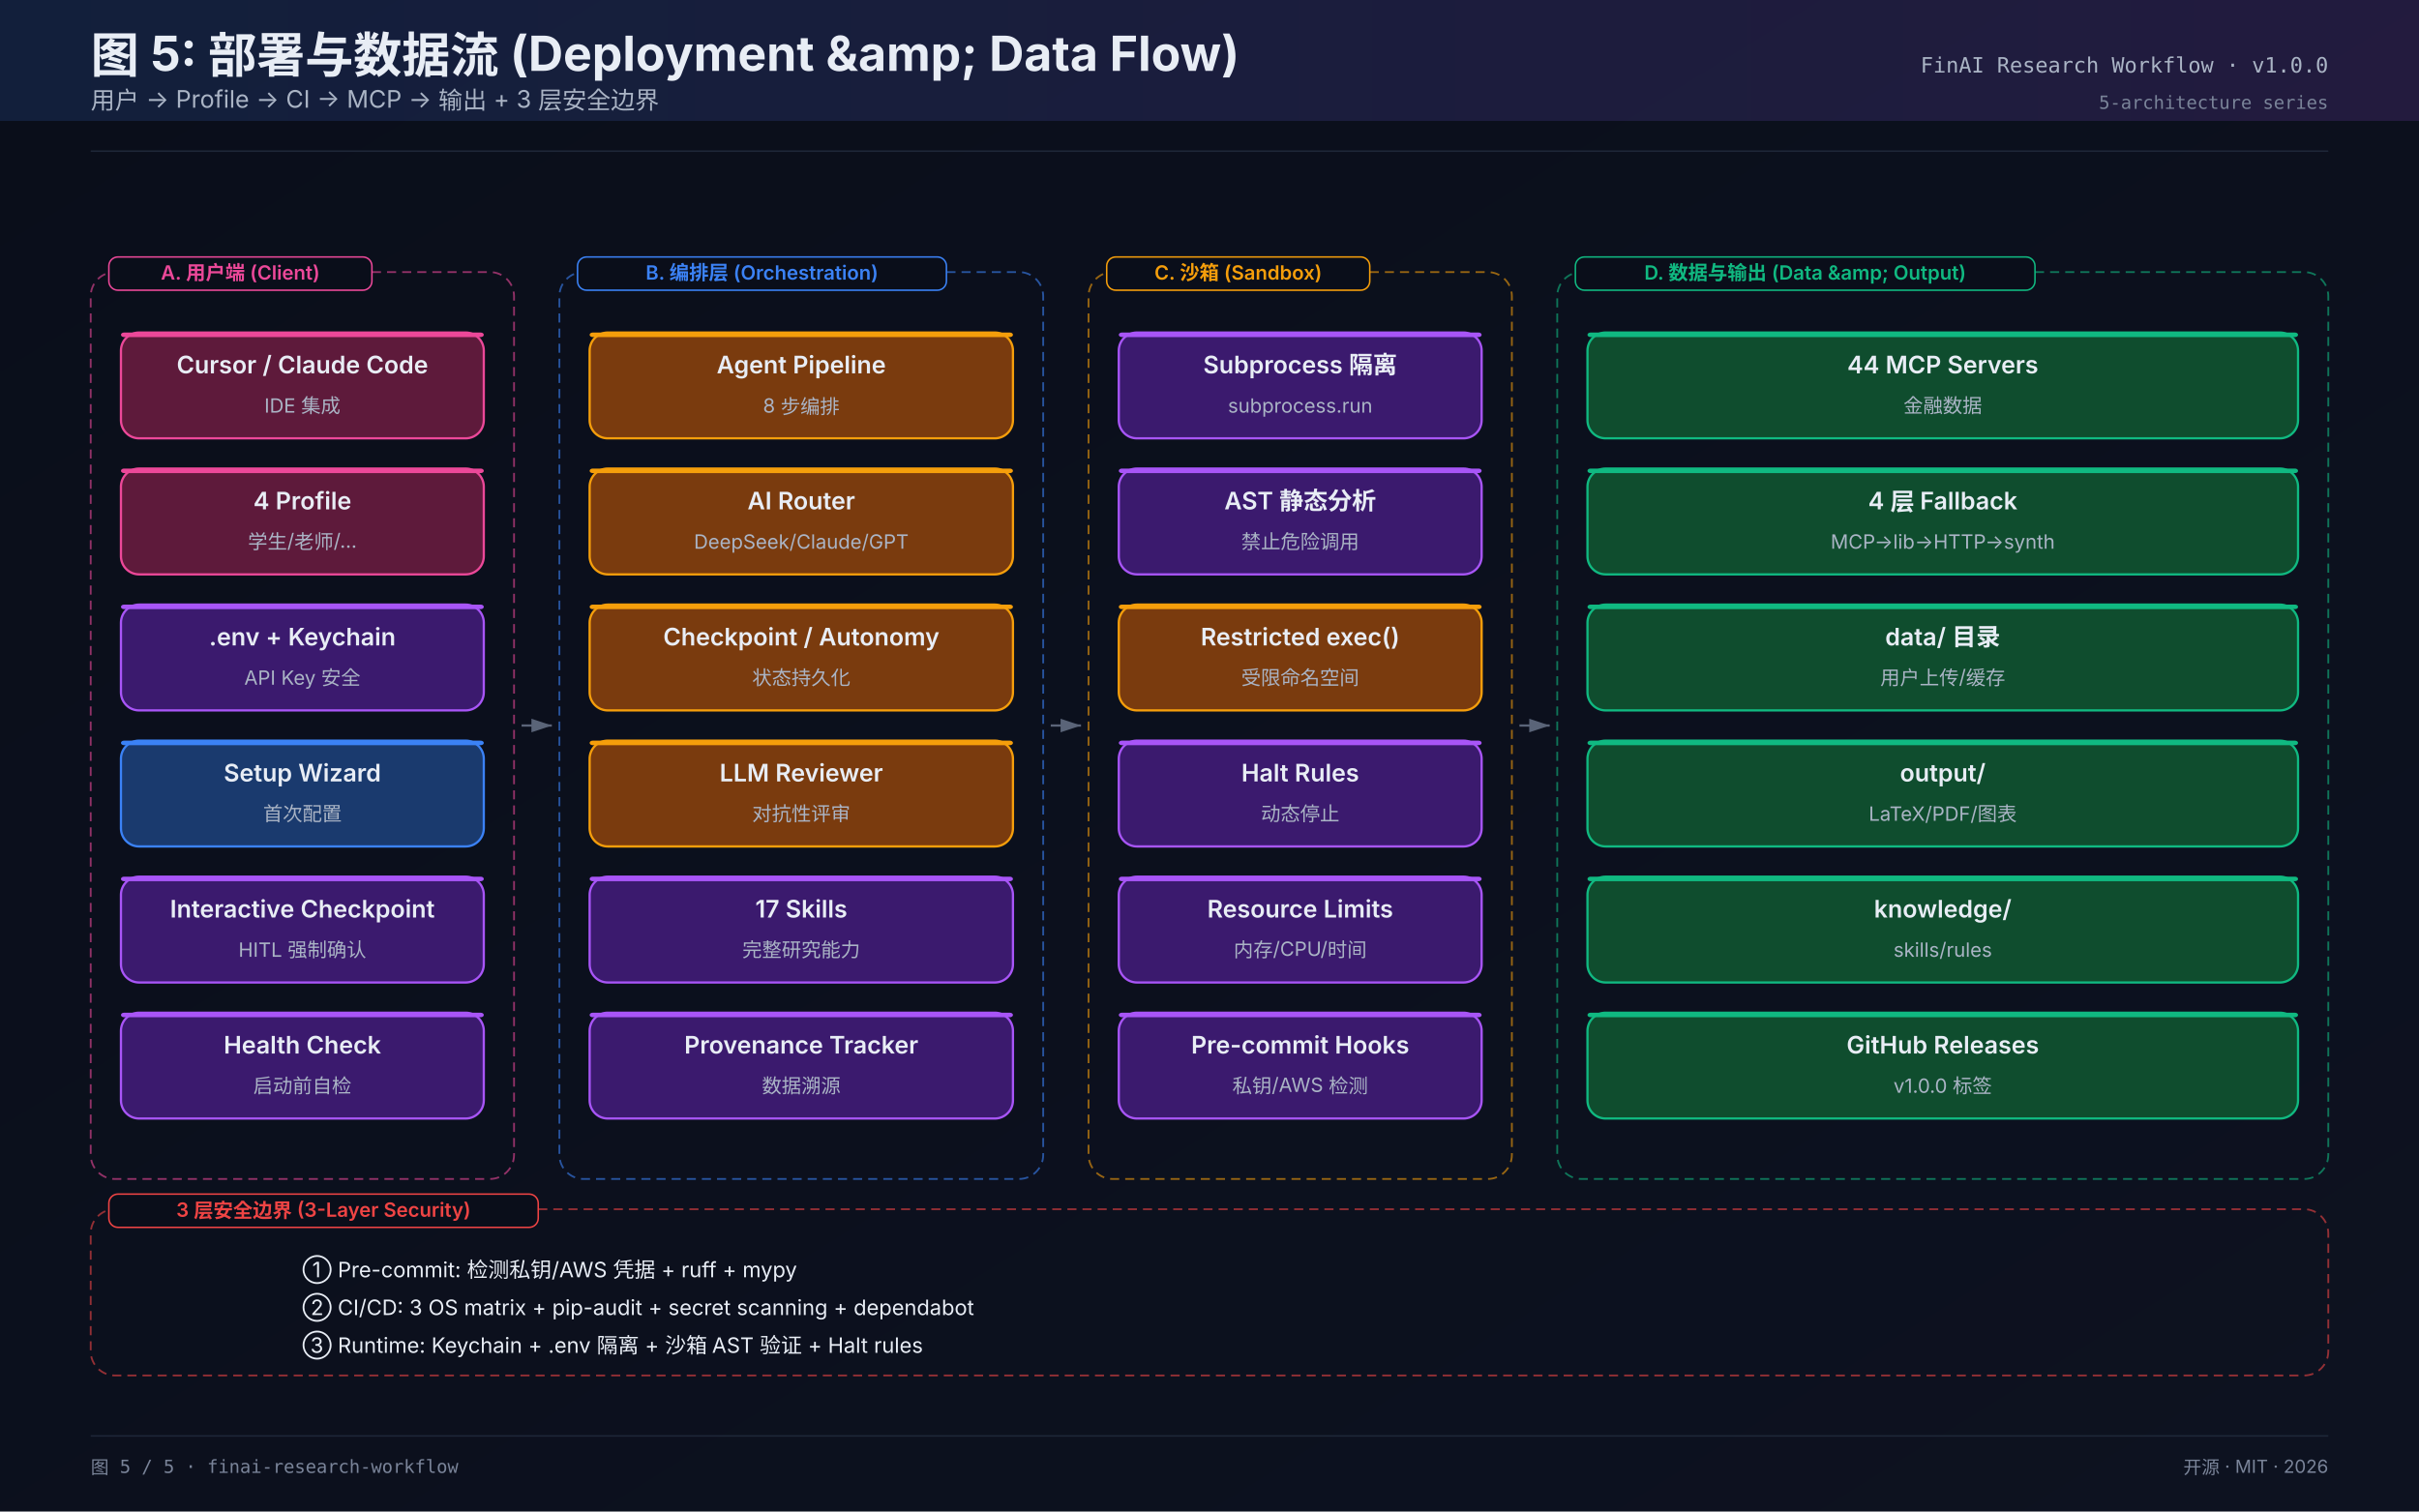
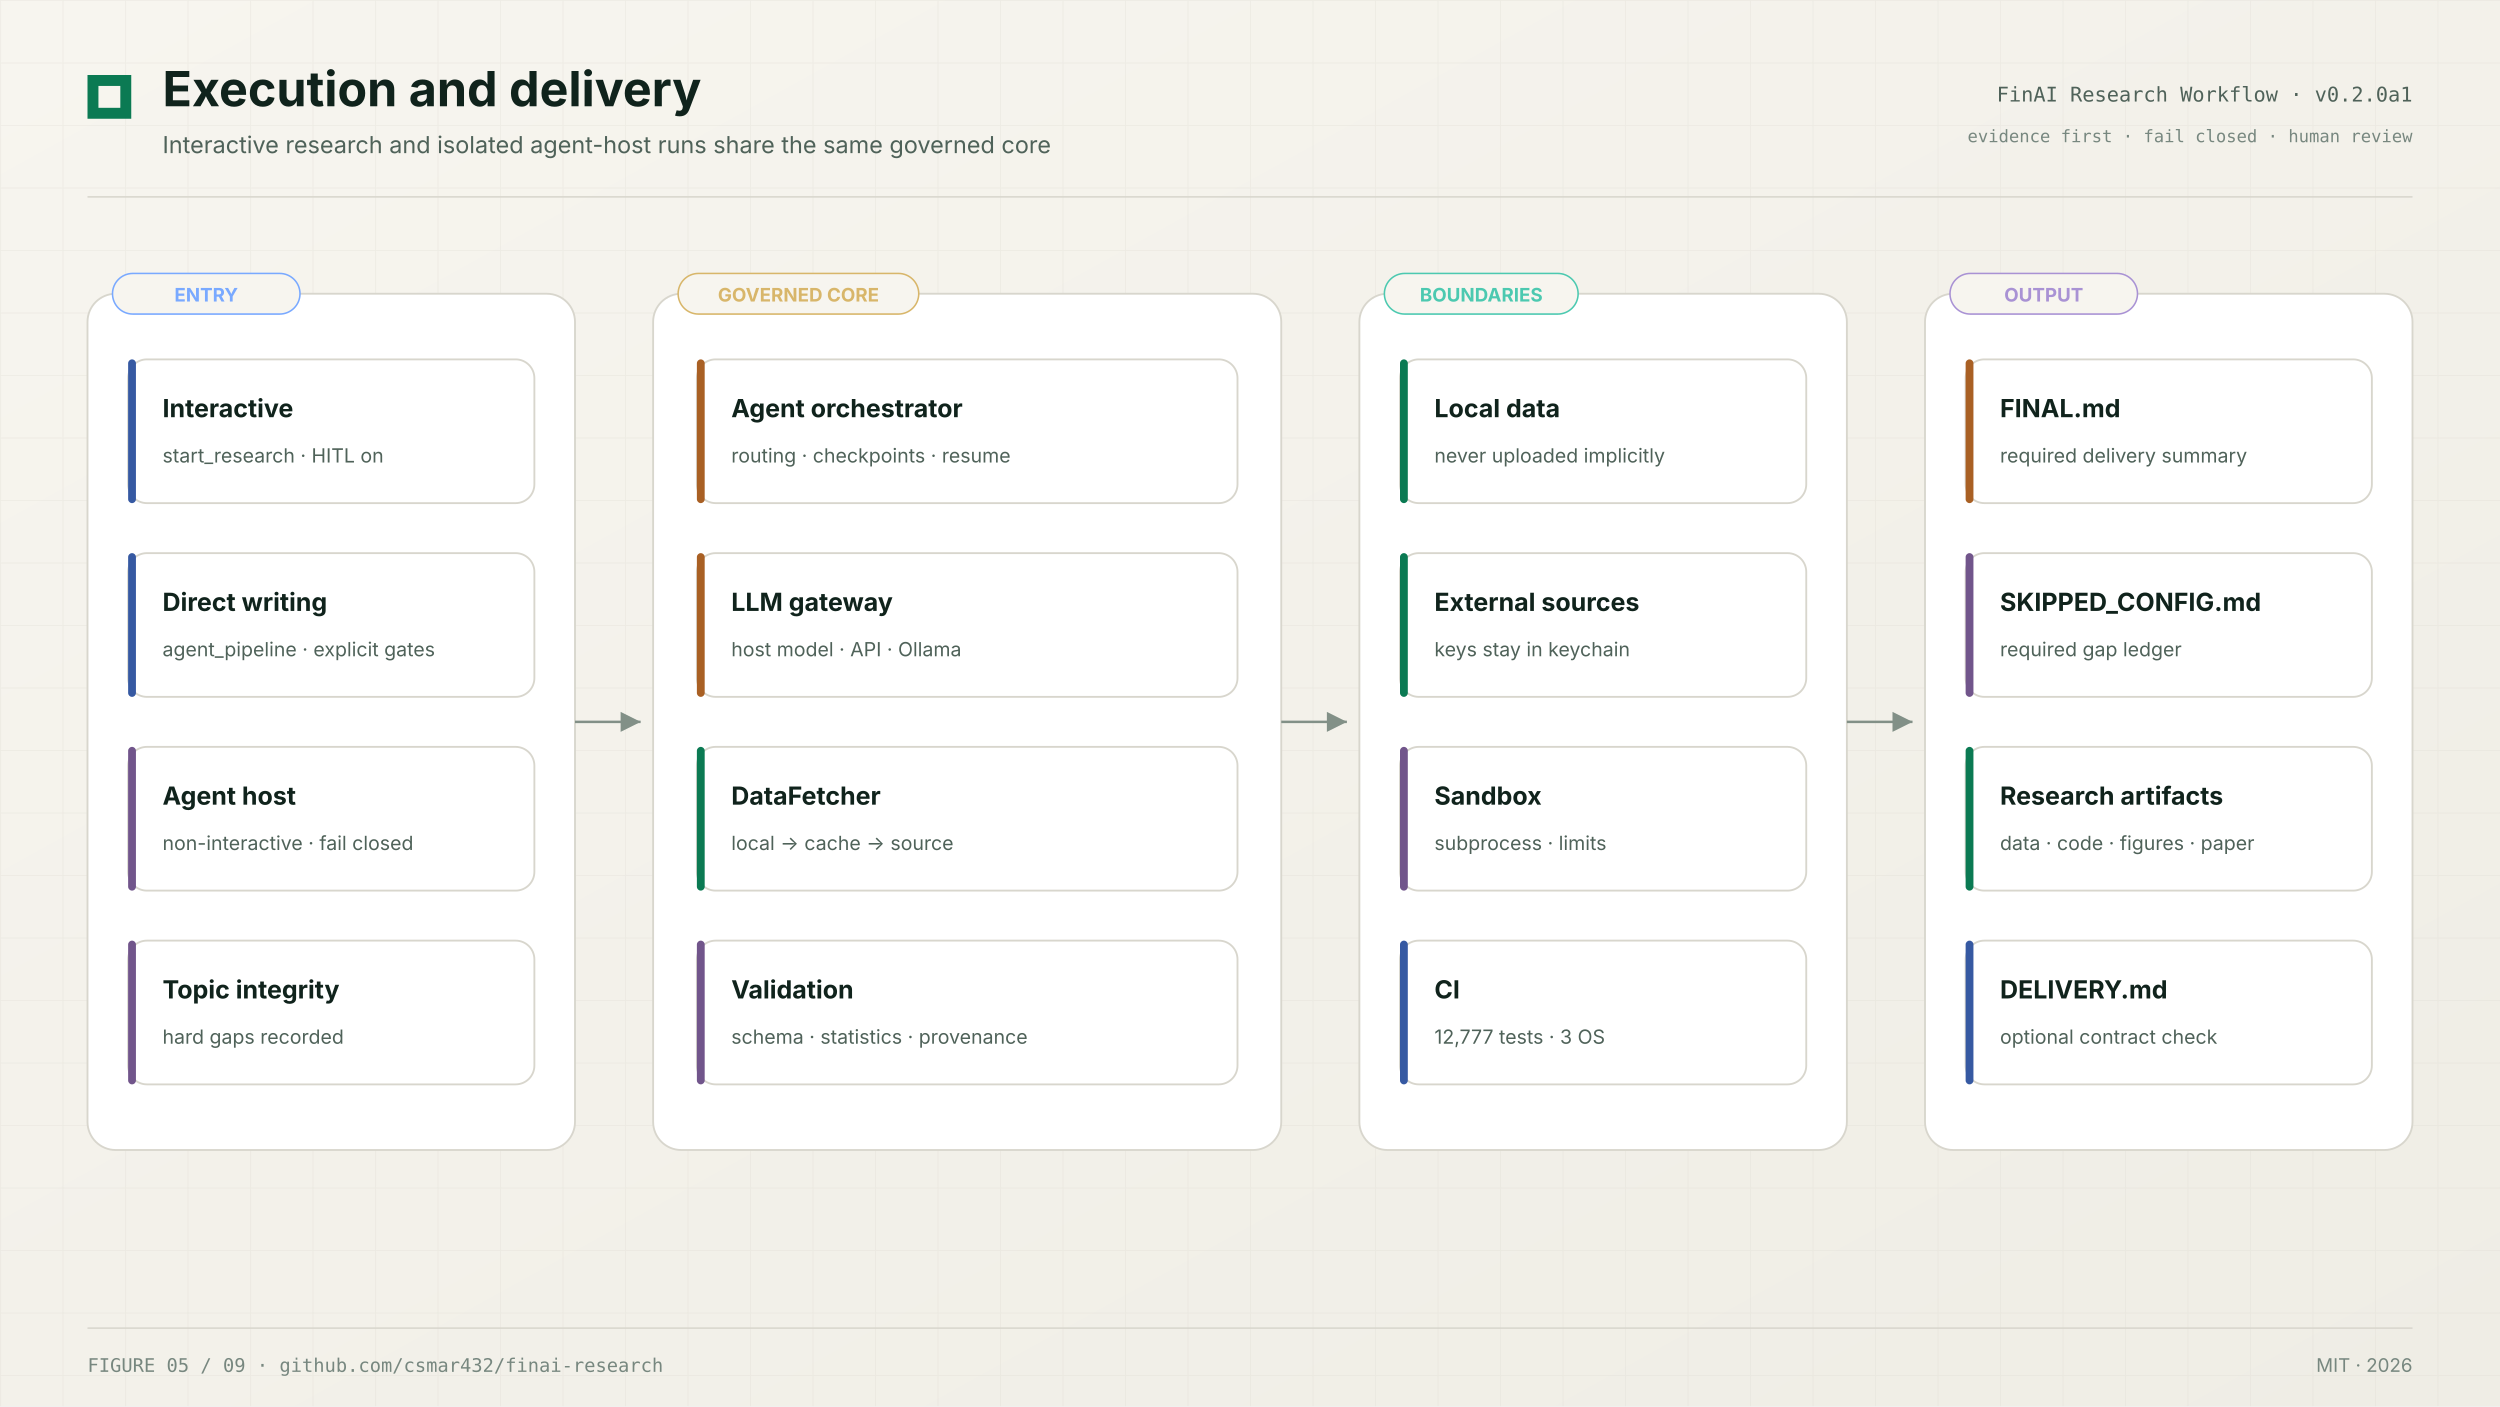
- <svg xmlns="http://www.w3.org/2000/svg" viewBox="0 0 1600 1000" font-family="'SF Pro Text', 'Segoe UI', system-ui, -apple-system, sans-serif">
+ <svg xmlns="http://www.w3.org/2000/svg" viewBox="0 0 1600 900" role="img">
  <defs>
    <linearGradient id="bgGrad" x1="0" y1="0" x2="1" y2="1">
-       <stop offset="0%" stop-color="#0a0e1a" />
-       <stop offset="100%" stop-color="#0d1220" />
+       <stop offset="0%" stop-color="#f7f5ef" />
+       <stop offset="100%" stop-color="#efede5" />
    </linearGradient>
-     <linearGradient id="hdrGrad" x1="0" y1="0" x2="1" y2="0">
-       <stop offset="0%" stop-color="#3b82f6" />
-       <stop offset="100%" stop-color="#a855f7" />
-     </linearGradient>
+     <pattern id="grid" width="40" height="40" patternUnits="userSpaceOnUse">
+       <path d="M 40 0 L 0 0 0 40" fill="none" stroke="#d8d6cd" stroke-width="1" opacity="0.30" />
+     </pattern>
  </defs>
  <rect width="100%" height="100%" fill="url(#bgGrad)" />
-   <rect x="0" y="0" width="1600" height="80" fill="url(#hdrGrad)" opacity="0.15" />
-   <text x="60" y="48" fill="#e8edf5" font-size="32" font-weight="700" font-family="'SF Pro Text', 'Segoe UI', system-ui, -apple-system, sans-serif">图 5: 部署与数据流 (Deployment &amp;amp; Data Flow)</text>
-   <text x="60" y="72" fill="#aab4c5" font-size="16" font-family="'SF Pro Text', 'Segoe UI', system-ui, -apple-system, sans-serif">用户 → Profile → CI → MCP → 输出 + 3 层安全边界</text>
-   <text x="1540" y="48" fill="#aab4c5" font-size="14" text-anchor="end" font-family="'SF Mono', 'JetBrains Mono', 'Cascadia Code', monospace">FinAI Research Workflow · v1.0.0</text>
-   <text x="1540" y="72" fill="#7a8499" font-size="12" text-anchor="end" font-family="'SF Mono', 'JetBrains Mono', 'Cascadia Code', monospace">5-architecture series</text>
-   <line x1="60" y1="100" x2="1540" y2="100" stroke="#1e2738" stroke-width="1" />
+   <rect width="100%" height="100%" fill="url(#grid)" />
+   <path d="M56 48h28v28H56z M63 55v14h14V55z" fill="#0b7a53" fill-rule="evenodd" />
+   <text x="104" y="68" fill="#10231c" font-size="31" font-weight="720" font-family="'Inter', 'SF Pro Text', 'Segoe UI', system-ui, -apple-system, sans-serif">Execution and delivery</text>
+   <text x="104" y="98" fill="#4f6259" font-size="15" font-family="'Inter', 'SF Pro Text', 'Segoe UI', system-ui, -apple-system, sans-serif">Interactive research and isolated agent-host runs share the same governed core</text>
+   <text x="1544" y="65" fill="#4f6259" font-size="13" text-anchor="end" font-family="'SF Mono', 'JetBrains Mono', 'Cascadia Code', monospace">FinAI Research Workflow · v0.2.0a1</text>
+   <text x="1544" y="91" fill="#77877f" font-size="11" text-anchor="end" font-family="'SF Mono', 'JetBrains Mono', 'Cascadia Code', monospace">evidence first · fail closed · human review</text>
+   <line x1="56" y1="126" x2="1544" y2="126" stroke="#d8d6cd" />
  <g>
-     <rect x="60" y="180" width="280" height="600" rx="16" fill="none" stroke="#ec4899" stroke-width="1.2" stroke-dasharray="6 4" opacity="0.6" />
-     <rect x="72" y="170" width="174" height="22" rx="6" fill="#0a0e1a" stroke="#ec4899" stroke-width="1" />
-     <text x="159" y="185" fill="#ec4899" font-size="13" font-weight="600" text-anchor="middle" font-family="'SF Pro Text', 'Segoe UI', system-ui, -apple-system, sans-serif">A. 用户端 (Client)</text>
+     <rect x="56" y="188" width="312" height="548" rx="18" fill="#ffffff" stroke="#d8d6cd" stroke-width="1.2" />
+     <rect x="72" y="175" width="120" height="26" rx="13" fill="#f7f5ef" stroke="#79a9ff" />
+     <text x="132.0" y="193" fill="#79a9ff" font-size="12" font-weight="700" text-anchor="middle" font-family="'Inter', 'SF Pro Text', 'Segoe UI', system-ui, -apple-system, sans-serif">ENTRY</text>
  </g>
  <g>
-     <rect x="80" y="220" width="240" height="70" rx="12" fill="#5e1a3b" stroke="#ec4899" stroke-width="1.5" />
-     <rect x="80" y="220" width="240" height="3" rx="2" fill="#ec4899" />
-     <text x="200.0" y="247.0" fill="#e8edf5" font-size="16" font-weight="600" text-anchor="middle" font-family="'SF Pro Text', 'Segoe UI', system-ui, -apple-system, sans-serif">Cursor / Claude Code</text>
-     <text x="200.0" y="273.0" fill="#aab4c5" font-size="13" text-anchor="middle" font-family="'SF Pro Text', 'Segoe UI', system-ui, -apple-system, sans-serif">IDE 集成</text>
+     <rect x="82" y="230" width="260" height="92" rx="12" fill="#ffffff" stroke="#d8d6cd" stroke-width="1.2" />
+     <rect x="82" y="230" width="5" height="92" rx="2.5" fill="#3659a2" />
+     <text x="104" y="267.0" fill="#10231c" font-size="16" font-weight="680" font-family="'Inter', 'SF Pro Text', 'Segoe UI', system-ui, -apple-system, sans-serif">Interactive</text>
+     <text x="104" y="296.0" fill="#4f6259" font-size="12.5" font-family="'Inter', 'SF Pro Text', 'Segoe UI', system-ui, -apple-system, sans-serif">start_research · HITL on</text>
  </g>
  <g>
-     <rect x="80" y="310" width="240" height="70" rx="12" fill="#5e1a3b" stroke="#ec4899" stroke-width="1.5" />
-     <rect x="80" y="310" width="240" height="3" rx="2" fill="#ec4899" />
-     <text x="200.0" y="337.0" fill="#e8edf5" font-size="16" font-weight="600" text-anchor="middle" font-family="'SF Pro Text', 'Segoe UI', system-ui, -apple-system, sans-serif">4 Profile</text>
-     <text x="200.0" y="363.0" fill="#aab4c5" font-size="13" text-anchor="middle" font-family="'SF Pro Text', 'Segoe UI', system-ui, -apple-system, sans-serif">学生/老师/...</text>
+     <rect x="82" y="354" width="260" height="92" rx="12" fill="#ffffff" stroke="#d8d6cd" stroke-width="1.2" />
+     <rect x="82" y="354" width="5" height="92" rx="2.5" fill="#3659a2" />
+     <text x="104" y="391.0" fill="#10231c" font-size="16" font-weight="680" font-family="'Inter', 'SF Pro Text', 'Segoe UI', system-ui, -apple-system, sans-serif">Direct writing</text>
+     <text x="104" y="420.0" fill="#4f6259" font-size="12.5" font-family="'Inter', 'SF Pro Text', 'Segoe UI', system-ui, -apple-system, sans-serif">agent_pipeline · explicit gates</text>
  </g>
  <g>
-     <rect x="80" y="400" width="240" height="70" rx="12" fill="#3b1a6e" stroke="#a855f7" stroke-width="1.5" />
-     <rect x="80" y="400" width="240" height="3" rx="2" fill="#a855f7" />
-     <text x="200.0" y="427.0" fill="#e8edf5" font-size="16" font-weight="600" text-anchor="middle" font-family="'SF Pro Text', 'Segoe UI', system-ui, -apple-system, sans-serif">.env + Keychain</text>
-     <text x="200.0" y="453.0" fill="#aab4c5" font-size="13" text-anchor="middle" font-family="'SF Pro Text', 'Segoe UI', system-ui, -apple-system, sans-serif">API Key 安全</text>
+     <rect x="82" y="478" width="260" height="92" rx="12" fill="#ffffff" stroke="#d8d6cd" stroke-width="1.2" />
+     <rect x="82" y="478" width="5" height="92" rx="2.5" fill="#71558b" />
+     <text x="104" y="515.0" fill="#10231c" font-size="16" font-weight="680" font-family="'Inter', 'SF Pro Text', 'Segoe UI', system-ui, -apple-system, sans-serif">Agent host</text>
+     <text x="104" y="544.0" fill="#4f6259" font-size="12.5" font-family="'Inter', 'SF Pro Text', 'Segoe UI', system-ui, -apple-system, sans-serif">non-interactive · fail closed</text>
  </g>
  <g>
-     <rect x="80" y="490" width="240" height="70" rx="12" fill="#1a3a6e" stroke="#3b82f6" stroke-width="1.5" />
-     <rect x="80" y="490" width="240" height="3" rx="2" fill="#3b82f6" />
-     <text x="200.0" y="517.0" fill="#e8edf5" font-size="16" font-weight="600" text-anchor="middle" font-family="'SF Pro Text', 'Segoe UI', system-ui, -apple-system, sans-serif">Setup Wizard</text>
-     <text x="200.0" y="543.0" fill="#aab4c5" font-size="13" text-anchor="middle" font-family="'SF Pro Text', 'Segoe UI', system-ui, -apple-system, sans-serif">首次配置</text>
+     <rect x="82" y="602" width="260" height="92" rx="12" fill="#ffffff" stroke="#d8d6cd" stroke-width="1.2" />
+     <rect x="82" y="602" width="5" height="92" rx="2.5" fill="#71558b" />
+     <text x="104" y="639.0" fill="#10231c" font-size="16" font-weight="680" font-family="'Inter', 'SF Pro Text', 'Segoe UI', system-ui, -apple-system, sans-serif">Topic integrity</text>
+     <text x="104" y="668.0" fill="#4f6259" font-size="12.5" font-family="'Inter', 'SF Pro Text', 'Segoe UI', system-ui, -apple-system, sans-serif">hard gaps recorded</text>
  </g>
  <g>
-     <rect x="80" y="580" width="240" height="70" rx="12" fill="#3b1a6e" stroke="#a855f7" stroke-width="1.5" />
-     <rect x="80" y="580" width="240" height="3" rx="2" fill="#a855f7" />
-     <text x="200.0" y="607.0" fill="#e8edf5" font-size="16" font-weight="600" text-anchor="middle" font-family="'SF Pro Text', 'Segoe UI', system-ui, -apple-system, sans-serif">Interactive Checkpoint</text>
-     <text x="200.0" y="633.0" fill="#aab4c5" font-size="13" text-anchor="middle" font-family="'SF Pro Text', 'Segoe UI', system-ui, -apple-system, sans-serif">HITL 强制确认</text>
+     <rect x="418" y="188" width="402" height="548" rx="18" fill="#ffffff" stroke="#d8d6cd" stroke-width="1.2" />
+     <rect x="434" y="175" width="154" height="26" rx="13" fill="#f7f5ef" stroke="#d8b66a" />
+     <text x="511.0" y="193" fill="#d8b66a" font-size="12" font-weight="700" text-anchor="middle" font-family="'Inter', 'SF Pro Text', 'Segoe UI', system-ui, -apple-system, sans-serif">GOVERNED CORE</text>
  </g>
  <g>
-     <rect x="80" y="670" width="240" height="70" rx="12" fill="#3b1a6e" stroke="#a855f7" stroke-width="1.5" />
-     <rect x="80" y="670" width="240" height="3" rx="2" fill="#a855f7" />
-     <text x="200.0" y="697.0" fill="#e8edf5" font-size="16" font-weight="600" text-anchor="middle" font-family="'SF Pro Text', 'Segoe UI', system-ui, -apple-system, sans-serif">Health Check</text>
-     <text x="200.0" y="723.0" fill="#aab4c5" font-size="13" text-anchor="middle" font-family="'SF Pro Text', 'Segoe UI', system-ui, -apple-system, sans-serif">启动前自检</text>
+     <rect x="446" y="230" width="346" height="92" rx="12" fill="#ffffff" stroke="#d8d6cd" stroke-width="1.2" />
+     <rect x="446" y="230" width="5" height="92" rx="2.5" fill="#a96024" />
+     <text x="468" y="267.0" fill="#10231c" font-size="16" font-weight="680" font-family="'Inter', 'SF Pro Text', 'Segoe UI', system-ui, -apple-system, sans-serif">Agent orchestrator</text>
+     <text x="468" y="296.0" fill="#4f6259" font-size="12.5" font-family="'Inter', 'SF Pro Text', 'Segoe UI', system-ui, -apple-system, sans-serif">routing · checkpoints · resume</text>
  </g>
  <g>
-     <rect x="370" y="180" width="320" height="600" rx="16" fill="none" stroke="#3b82f6" stroke-width="1.2" stroke-dasharray="6 4" opacity="0.6" />
-     <rect x="382" y="170" width="244" height="22" rx="6" fill="#0a0e1a" stroke="#3b82f6" stroke-width="1" />
-     <text x="504" y="185" fill="#3b82f6" font-size="13" font-weight="600" text-anchor="middle" font-family="'SF Pro Text', 'Segoe UI', system-ui, -apple-system, sans-serif">B. 编排层 (Orchestration)</text>
+     <rect x="446" y="354" width="346" height="92" rx="12" fill="#ffffff" stroke="#d8d6cd" stroke-width="1.2" />
+     <rect x="446" y="354" width="5" height="92" rx="2.5" fill="#a96024" />
+     <text x="468" y="391.0" fill="#10231c" font-size="16" font-weight="680" font-family="'Inter', 'SF Pro Text', 'Segoe UI', system-ui, -apple-system, sans-serif">LLM gateway</text>
+     <text x="468" y="420.0" fill="#4f6259" font-size="12.5" font-family="'Inter', 'SF Pro Text', 'Segoe UI', system-ui, -apple-system, sans-serif">host model · API · Ollama</text>
  </g>
  <g>
-     <rect x="390" y="220" width="280" height="70" rx="12" fill="#7a3b0e" stroke="#f59e0b" stroke-width="1.5" />
-     <rect x="390" y="220" width="280" height="3" rx="2" fill="#f59e0b" />
-     <text x="530.0" y="247.0" fill="#e8edf5" font-size="16" font-weight="600" text-anchor="middle" font-family="'SF Pro Text', 'Segoe UI', system-ui, -apple-system, sans-serif">Agent Pipeline</text>
-     <text x="530.0" y="273.0" fill="#aab4c5" font-size="13" text-anchor="middle" font-family="'SF Pro Text', 'Segoe UI', system-ui, -apple-system, sans-serif">8 步编排</text>
+     <rect x="446" y="478" width="346" height="92" rx="12" fill="#ffffff" stroke="#d8d6cd" stroke-width="1.2" />
+     <rect x="446" y="478" width="5" height="92" rx="2.5" fill="#0b7a53" />
+     <text x="468" y="515.0" fill="#10231c" font-size="16" font-weight="680" font-family="'Inter', 'SF Pro Text', 'Segoe UI', system-ui, -apple-system, sans-serif">DataFetcher</text>
+     <text x="468" y="544.0" fill="#4f6259" font-size="12.5" font-family="'Inter', 'SF Pro Text', 'Segoe UI', system-ui, -apple-system, sans-serif">local → cache → source</text>
  </g>
  <g>
-     <rect x="390" y="310" width="280" height="70" rx="12" fill="#7a3b0e" stroke="#f59e0b" stroke-width="1.5" />
-     <rect x="390" y="310" width="280" height="3" rx="2" fill="#f59e0b" />
-     <text x="530.0" y="337.0" fill="#e8edf5" font-size="16" font-weight="600" text-anchor="middle" font-family="'SF Pro Text', 'Segoe UI', system-ui, -apple-system, sans-serif">AI Router</text>
-     <text x="530.0" y="363.0" fill="#aab4c5" font-size="13" text-anchor="middle" font-family="'SF Pro Text', 'Segoe UI', system-ui, -apple-system, sans-serif">DeepSeek/Claude/GPT</text>
+     <rect x="446" y="602" width="346" height="92" rx="12" fill="#ffffff" stroke="#d8d6cd" stroke-width="1.2" />
+     <rect x="446" y="602" width="5" height="92" rx="2.5" fill="#71558b" />
+     <text x="468" y="639.0" fill="#10231c" font-size="16" font-weight="680" font-family="'Inter', 'SF Pro Text', 'Segoe UI', system-ui, -apple-system, sans-serif">Validation</text>
+     <text x="468" y="668.0" fill="#4f6259" font-size="12.5" font-family="'Inter', 'SF Pro Text', 'Segoe UI', system-ui, -apple-system, sans-serif">schema · statistics · provenance</text>
  </g>
  <g>
-     <rect x="390" y="400" width="280" height="70" rx="12" fill="#7a3b0e" stroke="#f59e0b" stroke-width="1.5" />
-     <rect x="390" y="400" width="280" height="3" rx="2" fill="#f59e0b" />
-     <text x="530.0" y="427.0" fill="#e8edf5" font-size="16" font-weight="600" text-anchor="middle" font-family="'SF Pro Text', 'Segoe UI', system-ui, -apple-system, sans-serif">Checkpoint / Autonomy</text>
-     <text x="530.0" y="453.0" fill="#aab4c5" font-size="13" text-anchor="middle" font-family="'SF Pro Text', 'Segoe UI', system-ui, -apple-system, sans-serif">状态持久化</text>
+     <rect x="870" y="188" width="312" height="548" rx="18" fill="#ffffff" stroke="#d8d6cd" stroke-width="1.2" />
+     <rect x="886" y="175" width="124" height="26" rx="13" fill="#f7f5ef" stroke="#4cc9b0" />
+     <text x="948.0" y="193" fill="#4cc9b0" font-size="12" font-weight="700" text-anchor="middle" font-family="'Inter', 'SF Pro Text', 'Segoe UI', system-ui, -apple-system, sans-serif">BOUNDARIES</text>
  </g>
  <g>
-     <rect x="390" y="490" width="280" height="70" rx="12" fill="#7a3b0e" stroke="#f59e0b" stroke-width="1.5" />
-     <rect x="390" y="490" width="280" height="3" rx="2" fill="#f59e0b" />
-     <text x="530.0" y="517.0" fill="#e8edf5" font-size="16" font-weight="600" text-anchor="middle" font-family="'SF Pro Text', 'Segoe UI', system-ui, -apple-system, sans-serif">LLM Reviewer</text>
-     <text x="530.0" y="543.0" fill="#aab4c5" font-size="13" text-anchor="middle" font-family="'SF Pro Text', 'Segoe UI', system-ui, -apple-system, sans-serif">对抗性评审</text>
+     <rect x="896" y="230" width="260" height="92" rx="12" fill="#ffffff" stroke="#d8d6cd" stroke-width="1.2" />
+     <rect x="896" y="230" width="5" height="92" rx="2.5" fill="#0b7a53" />
+     <text x="918" y="267.0" fill="#10231c" font-size="16" font-weight="680" font-family="'Inter', 'SF Pro Text', 'Segoe UI', system-ui, -apple-system, sans-serif">Local data</text>
+     <text x="918" y="296.0" fill="#4f6259" font-size="12.5" font-family="'Inter', 'SF Pro Text', 'Segoe UI', system-ui, -apple-system, sans-serif">never uploaded implicitly</text>
  </g>
  <g>
-     <rect x="390" y="580" width="280" height="70" rx="12" fill="#3b1a6e" stroke="#a855f7" stroke-width="1.5" />
-     <rect x="390" y="580" width="280" height="3" rx="2" fill="#a855f7" />
-     <text x="530.0" y="607.0" fill="#e8edf5" font-size="16" font-weight="600" text-anchor="middle" font-family="'SF Pro Text', 'Segoe UI', system-ui, -apple-system, sans-serif">17 Skills</text>
-     <text x="530.0" y="633.0" fill="#aab4c5" font-size="13" text-anchor="middle" font-family="'SF Pro Text', 'Segoe UI', system-ui, -apple-system, sans-serif">完整研究能力</text>
+     <rect x="896" y="354" width="260" height="92" rx="12" fill="#ffffff" stroke="#d8d6cd" stroke-width="1.2" />
+     <rect x="896" y="354" width="5" height="92" rx="2.5" fill="#0b7a53" />
+     <text x="918" y="391.0" fill="#10231c" font-size="16" font-weight="680" font-family="'Inter', 'SF Pro Text', 'Segoe UI', system-ui, -apple-system, sans-serif">External sources</text>
+     <text x="918" y="420.0" fill="#4f6259" font-size="12.5" font-family="'Inter', 'SF Pro Text', 'Segoe UI', system-ui, -apple-system, sans-serif">keys stay in keychain</text>
  </g>
  <g>
-     <rect x="390" y="670" width="280" height="70" rx="12" fill="#3b1a6e" stroke="#a855f7" stroke-width="1.5" />
-     <rect x="390" y="670" width="280" height="3" rx="2" fill="#a855f7" />
-     <text x="530.0" y="697.0" fill="#e8edf5" font-size="16" font-weight="600" text-anchor="middle" font-family="'SF Pro Text', 'Segoe UI', system-ui, -apple-system, sans-serif">Provenance Tracker</text>
-     <text x="530.0" y="723.0" fill="#aab4c5" font-size="13" text-anchor="middle" font-family="'SF Pro Text', 'Segoe UI', system-ui, -apple-system, sans-serif">数据溯源</text>
+     <rect x="896" y="478" width="260" height="92" rx="12" fill="#ffffff" stroke="#d8d6cd" stroke-width="1.2" />
+     <rect x="896" y="478" width="5" height="92" rx="2.5" fill="#71558b" />
+     <text x="918" y="515.0" fill="#10231c" font-size="16" font-weight="680" font-family="'Inter', 'SF Pro Text', 'Segoe UI', system-ui, -apple-system, sans-serif">Sandbox</text>
+     <text x="918" y="544.0" fill="#4f6259" font-size="12.5" font-family="'Inter', 'SF Pro Text', 'Segoe UI', system-ui, -apple-system, sans-serif">subprocess · limits</text>
  </g>
  <g>
-     <rect x="720" y="180" width="280" height="600" rx="16" fill="none" stroke="#f59e0b" stroke-width="1.2" stroke-dasharray="6 4" opacity="0.6" />
-     <rect x="732" y="170" width="174" height="22" rx="6" fill="#0a0e1a" stroke="#f59e0b" stroke-width="1" />
-     <text x="819" y="185" fill="#f59e0b" font-size="13" font-weight="600" text-anchor="middle" font-family="'SF Pro Text', 'Segoe UI', system-ui, -apple-system, sans-serif">C. 沙箱 (Sandbox)</text>
+     <rect x="896" y="602" width="260" height="92" rx="12" fill="#ffffff" stroke="#d8d6cd" stroke-width="1.2" />
+     <rect x="896" y="602" width="5" height="92" rx="2.5" fill="#3659a2" />
+     <text x="918" y="639.0" fill="#10231c" font-size="16" font-weight="680" font-family="'Inter', 'SF Pro Text', 'Segoe UI', system-ui, -apple-system, sans-serif">CI</text>
+     <text x="918" y="668.0" fill="#4f6259" font-size="12.5" font-family="'Inter', 'SF Pro Text', 'Segoe UI', system-ui, -apple-system, sans-serif">12,777 tests · 3 OS</text>
  </g>
  <g>
-     <rect x="740" y="220" width="240" height="70" rx="12" fill="#3b1a6e" stroke="#a855f7" stroke-width="1.5" />
-     <rect x="740" y="220" width="240" height="3" rx="2" fill="#a855f7" />
-     <text x="860.0" y="247.0" fill="#e8edf5" font-size="16" font-weight="600" text-anchor="middle" font-family="'SF Pro Text', 'Segoe UI', system-ui, -apple-system, sans-serif">Subprocess 隔离</text>
-     <text x="860.0" y="273.0" fill="#aab4c5" font-size="13" text-anchor="middle" font-family="'SF Pro Text', 'Segoe UI', system-ui, -apple-system, sans-serif">subprocess.run</text>
+     <rect x="1232" y="188" width="312" height="548" rx="18" fill="#ffffff" stroke="#d8d6cd" stroke-width="1.2" />
+     <rect x="1248" y="175" width="120" height="26" rx="13" fill="#f7f5ef" stroke="#a992d4" />
+     <text x="1308.0" y="193" fill="#a992d4" font-size="12" font-weight="700" text-anchor="middle" font-family="'Inter', 'SF Pro Text', 'Segoe UI', system-ui, -apple-system, sans-serif">OUTPUT</text>
  </g>
  <g>
-     <rect x="740" y="310" width="240" height="70" rx="12" fill="#3b1a6e" stroke="#a855f7" stroke-width="1.5" />
-     <rect x="740" y="310" width="240" height="3" rx="2" fill="#a855f7" />
-     <text x="860.0" y="337.0" fill="#e8edf5" font-size="16" font-weight="600" text-anchor="middle" font-family="'SF Pro Text', 'Segoe UI', system-ui, -apple-system, sans-serif">AST 静态分析</text>
-     <text x="860.0" y="363.0" fill="#aab4c5" font-size="13" text-anchor="middle" font-family="'SF Pro Text', 'Segoe UI', system-ui, -apple-system, sans-serif">禁止危险调用</text>
+     <rect x="1258" y="230" width="260" height="92" rx="12" fill="#ffffff" stroke="#d8d6cd" stroke-width="1.2" />
+     <rect x="1258" y="230" width="5" height="92" rx="2.5" fill="#a96024" />
+     <text x="1280" y="267.0" fill="#10231c" font-size="16" font-weight="680" font-family="'Inter', 'SF Pro Text', 'Segoe UI', system-ui, -apple-system, sans-serif">FINAL.md</text>
+     <text x="1280" y="296.0" fill="#4f6259" font-size="12.5" font-family="'Inter', 'SF Pro Text', 'Segoe UI', system-ui, -apple-system, sans-serif">required delivery summary</text>
  </g>
  <g>
-     <rect x="740" y="400" width="240" height="70" rx="12" fill="#7a3b0e" stroke="#f59e0b" stroke-width="1.5" />
-     <rect x="740" y="400" width="240" height="3" rx="2" fill="#f59e0b" />
-     <text x="860.0" y="427.0" fill="#e8edf5" font-size="16" font-weight="600" text-anchor="middle" font-family="'SF Pro Text', 'Segoe UI', system-ui, -apple-system, sans-serif">Restricted exec()</text>
-     <text x="860.0" y="453.0" fill="#aab4c5" font-size="13" text-anchor="middle" font-family="'SF Pro Text', 'Segoe UI', system-ui, -apple-system, sans-serif">受限命名空间</text>
+     <rect x="1258" y="354" width="260" height="92" rx="12" fill="#ffffff" stroke="#d8d6cd" stroke-width="1.2" />
+     <rect x="1258" y="354" width="5" height="92" rx="2.5" fill="#71558b" />
+     <text x="1280" y="391.0" fill="#10231c" font-size="16" font-weight="680" font-family="'Inter', 'SF Pro Text', 'Segoe UI', system-ui, -apple-system, sans-serif">SKIPPED_CONFIG.md</text>
+     <text x="1280" y="420.0" fill="#4f6259" font-size="12.5" font-family="'Inter', 'SF Pro Text', 'Segoe UI', system-ui, -apple-system, sans-serif">required gap ledger</text>
  </g>
  <g>
-     <rect x="740" y="490" width="240" height="70" rx="12" fill="#3b1a6e" stroke="#a855f7" stroke-width="1.5" />
-     <rect x="740" y="490" width="240" height="3" rx="2" fill="#a855f7" />
-     <text x="860.0" y="517.0" fill="#e8edf5" font-size="16" font-weight="600" text-anchor="middle" font-family="'SF Pro Text', 'Segoe UI', system-ui, -apple-system, sans-serif">Halt Rules</text>
-     <text x="860.0" y="543.0" fill="#aab4c5" font-size="13" text-anchor="middle" font-family="'SF Pro Text', 'Segoe UI', system-ui, -apple-system, sans-serif">动态停止</text>
+     <rect x="1258" y="478" width="260" height="92" rx="12" fill="#ffffff" stroke="#d8d6cd" stroke-width="1.2" />
+     <rect x="1258" y="478" width="5" height="92" rx="2.5" fill="#0b7a53" />
+     <text x="1280" y="515.0" fill="#10231c" font-size="16" font-weight="680" font-family="'Inter', 'SF Pro Text', 'Segoe UI', system-ui, -apple-system, sans-serif">Research artifacts</text>
+     <text x="1280" y="544.0" fill="#4f6259" font-size="12.5" font-family="'Inter', 'SF Pro Text', 'Segoe UI', system-ui, -apple-system, sans-serif">data · code · figures · paper</text>
  </g>
  <g>
-     <rect x="740" y="580" width="240" height="70" rx="12" fill="#3b1a6e" stroke="#a855f7" stroke-width="1.5" />
-     <rect x="740" y="580" width="240" height="3" rx="2" fill="#a855f7" />
-     <text x="860.0" y="607.0" fill="#e8edf5" font-size="16" font-weight="600" text-anchor="middle" font-family="'SF Pro Text', 'Segoe UI', system-ui, -apple-system, sans-serif">Resource Limits</text>
-     <text x="860.0" y="633.0" fill="#aab4c5" font-size="13" text-anchor="middle" font-family="'SF Pro Text', 'Segoe UI', system-ui, -apple-system, sans-serif">内存/CPU/时间</text>
-   </g>
-   <g>
-     <rect x="740" y="670" width="240" height="70" rx="12" fill="#3b1a6e" stroke="#a855f7" stroke-width="1.5" />
-     <rect x="740" y="670" width="240" height="3" rx="2" fill="#a855f7" />
-     <text x="860.0" y="697.0" fill="#e8edf5" font-size="16" font-weight="600" text-anchor="middle" font-family="'SF Pro Text', 'Segoe UI', system-ui, -apple-system, sans-serif">Pre-commit Hooks</text>
-     <text x="860.0" y="723.0" fill="#aab4c5" font-size="13" text-anchor="middle" font-family="'SF Pro Text', 'Segoe UI', system-ui, -apple-system, sans-serif">私钥/AWS 检测</text>
-   </g>
-   <g>
-     <rect x="1030" y="180" width="510" height="600" rx="16" fill="none" stroke="#10b981" stroke-width="1.2" stroke-dasharray="6 4" opacity="0.6" />
-     <rect x="1042" y="170" width="304" height="22" rx="6" fill="#0a0e1a" stroke="#10b981" stroke-width="1" />
-     <text x="1194" y="185" fill="#10b981" font-size="13" font-weight="600" text-anchor="middle" font-family="'SF Pro Text', 'Segoe UI', system-ui, -apple-system, sans-serif">D. 数据与输出 (Data &amp;amp; Output)</text>
-   </g>
-   <g>
-     <rect x="1050" y="220" width="470" height="70" rx="12" fill="#0f4d2e" stroke="#10b981" stroke-width="1.5" />
-     <rect x="1050" y="220" width="470" height="3" rx="2" fill="#10b981" />
-     <text x="1285.0" y="247.0" fill="#e8edf5" font-size="16" font-weight="600" text-anchor="middle" font-family="'SF Pro Text', 'Segoe UI', system-ui, -apple-system, sans-serif">44 MCP Servers</text>
-     <text x="1285.0" y="273.0" fill="#aab4c5" font-size="13" text-anchor="middle" font-family="'SF Pro Text', 'Segoe UI', system-ui, -apple-system, sans-serif">金融数据</text>
-   </g>
-   <g>
-     <rect x="1050" y="310" width="470" height="70" rx="12" fill="#0f4d2e" stroke="#10b981" stroke-width="1.5" />
-     <rect x="1050" y="310" width="470" height="3" rx="2" fill="#10b981" />
-     <text x="1285.0" y="337.0" fill="#e8edf5" font-size="16" font-weight="600" text-anchor="middle" font-family="'SF Pro Text', 'Segoe UI', system-ui, -apple-system, sans-serif">4 层 Fallback</text>
-     <text x="1285.0" y="363.0" fill="#aab4c5" font-size="13" text-anchor="middle" font-family="'SF Pro Text', 'Segoe UI', system-ui, -apple-system, sans-serif">MCP→lib→HTTP→synth</text>
-   </g>
-   <g>
-     <rect x="1050" y="400" width="470" height="70" rx="12" fill="#0f4d2e" stroke="#10b981" stroke-width="1.5" />
-     <rect x="1050" y="400" width="470" height="3" rx="2" fill="#10b981" />
-     <text x="1285.0" y="427.0" fill="#e8edf5" font-size="16" font-weight="600" text-anchor="middle" font-family="'SF Pro Text', 'Segoe UI', system-ui, -apple-system, sans-serif">data/ 目录</text>
-     <text x="1285.0" y="453.0" fill="#aab4c5" font-size="13" text-anchor="middle" font-family="'SF Pro Text', 'Segoe UI', system-ui, -apple-system, sans-serif">用户上传/缓存</text>
-   </g>
-   <g>
-     <rect x="1050" y="490" width="470" height="70" rx="12" fill="#0f4d2e" stroke="#10b981" stroke-width="1.5" />
-     <rect x="1050" y="490" width="470" height="3" rx="2" fill="#10b981" />
-     <text x="1285.0" y="517.0" fill="#e8edf5" font-size="16" font-weight="600" text-anchor="middle" font-family="'SF Pro Text', 'Segoe UI', system-ui, -apple-system, sans-serif">output/</text>
-     <text x="1285.0" y="543.0" fill="#aab4c5" font-size="13" text-anchor="middle" font-family="'SF Pro Text', 'Segoe UI', system-ui, -apple-system, sans-serif">LaTeX/PDF/图表</text>
-   </g>
-   <g>
-     <rect x="1050" y="580" width="470" height="70" rx="12" fill="#0f4d2e" stroke="#10b981" stroke-width="1.5" />
-     <rect x="1050" y="580" width="470" height="3" rx="2" fill="#10b981" />
-     <text x="1285.0" y="607.0" fill="#e8edf5" font-size="16" font-weight="600" text-anchor="middle" font-family="'SF Pro Text', 'Segoe UI', system-ui, -apple-system, sans-serif">knowledge/</text>
-     <text x="1285.0" y="633.0" fill="#aab4c5" font-size="13" text-anchor="middle" font-family="'SF Pro Text', 'Segoe UI', system-ui, -apple-system, sans-serif">skills/rules</text>
-   </g>
-   <g>
-     <rect x="1050" y="670" width="470" height="70" rx="12" fill="#0f4d2e" stroke="#10b981" stroke-width="1.5" />
-     <rect x="1050" y="670" width="470" height="3" rx="2" fill="#10b981" />
-     <text x="1285.0" y="697.0" fill="#e8edf5" font-size="16" font-weight="600" text-anchor="middle" font-family="'SF Pro Text', 'Segoe UI', system-ui, -apple-system, sans-serif">GitHub Releases</text>
-     <text x="1285.0" y="723.0" fill="#aab4c5" font-size="13" text-anchor="middle" font-family="'SF Pro Text', 'Segoe UI', system-ui, -apple-system, sans-serif">v1.0.0 标签</text>
+     <rect x="1258" y="602" width="260" height="92" rx="12" fill="#ffffff" stroke="#d8d6cd" stroke-width="1.2" />
+     <rect x="1258" y="602" width="5" height="92" rx="2.5" fill="#3659a2" />
+     <text x="1280" y="639.0" fill="#10231c" font-size="16" font-weight="680" font-family="'Inter', 'SF Pro Text', 'Segoe UI', system-ui, -apple-system, sans-serif">DELIVERY.md</text>
+     <text x="1280" y="668.0" fill="#4f6259" font-size="12.5" font-family="'Inter', 'SF Pro Text', 'Segoe UI', system-ui, -apple-system, sans-serif">optional contract check</text>
  </g>
  <g>
    <defs>
-       <marker id="ah_345_480" markerWidth="10" markerHeight="10" refX="9" refY="3" orient="auto">
-         <path d="M0,0 L0,6 L9,3 z" fill="#5a6478" />
+       <marker id="arrowm368-462-410-462" markerWidth="9" markerHeight="8" refX="8" refY="4" orient="auto">
+         <path d="M0,0 L0,8 L8,4 z" fill="#829087" />
      </marker>
    </defs>
-     <line x1="345" y1="480" x2="365" y2="480" stroke="#5a6478" stroke-width="1.5" marker-end="url(#ah_345_480)" />
+     <line x1="368" y1="462" x2="410" y2="462" stroke="#829087" stroke-width="1.6" marker-end="url(#arrowm368-462-410-462)" />
  </g>
  <g>
    <defs>
-       <marker id="ah_695_480" markerWidth="10" markerHeight="10" refX="9" refY="3" orient="auto">
-         <path d="M0,0 L0,6 L9,3 z" fill="#5a6478" />
+       <marker id="arrowm820-462-862-462" markerWidth="9" markerHeight="8" refX="8" refY="4" orient="auto">
+         <path d="M0,0 L0,8 L8,4 z" fill="#829087" />
      </marker>
    </defs>
-     <line x1="695" y1="480" x2="715" y2="480" stroke="#5a6478" stroke-width="1.5" marker-end="url(#ah_695_480)" />
+     <line x1="820" y1="462" x2="862" y2="462" stroke="#829087" stroke-width="1.6" marker-end="url(#arrowm820-462-862-462)" />
  </g>
  <g>
    <defs>
-       <marker id="ah_1005_480" markerWidth="10" markerHeight="10" refX="9" refY="3" orient="auto">
-         <path d="M0,0 L0,6 L9,3 z" fill="#5a6478" />
+       <marker id="arrowm1182-462-1224-462" markerWidth="9" markerHeight="8" refX="8" refY="4" orient="auto">
+         <path d="M0,0 L0,8 L8,4 z" fill="#829087" />
      </marker>
    </defs>
-     <line x1="1005" y1="480" x2="1025" y2="480" stroke="#5a6478" stroke-width="1.5" marker-end="url(#ah_1005_480)" />
+     <line x1="1182" y1="462" x2="1224" y2="462" stroke="#829087" stroke-width="1.6" marker-end="url(#arrowm1182-462-1224-462)" />
  </g>
-   <g>
-     <rect x="60" y="800" width="1480" height="110" rx="16" fill="none" stroke="#ef4444" stroke-width="1.2" stroke-dasharray="6 4" opacity="0.6" />
-     <rect x="72" y="790" width="284" height="22" rx="6" fill="#0a0e1a" stroke="#ef4444" stroke-width="1" />
-     <text x="214" y="805" fill="#ef4444" font-size="13" font-weight="600" text-anchor="middle" font-family="'SF Pro Text', 'Segoe UI', system-ui, -apple-system, sans-serif">3 层安全边界 (3-Layer Security)</text>
-   </g>
-   <text x="200" y="845" fill="#e8edf5" font-size="14" font-family="'SF Pro Text', 'Segoe UI', system-ui, -apple-system, sans-serif">① Pre-commit: 检测私钥/AWS 凭据 + ruff + mypy</text>
-   <text x="200" y="870" fill="#e8edf5" font-size="14" font-family="'SF Pro Text', 'Segoe UI', system-ui, -apple-system, sans-serif">② CI/CD: 3 OS matrix + pip-audit + secret scanning + dependabot</text>
-   <text x="200" y="895" fill="#e8edf5" font-size="14" font-family="'SF Pro Text', 'Segoe UI', system-ui, -apple-system, sans-serif">③ Runtime: Keychain + .env 隔离 + 沙箱 AST 验证 + Halt rules</text>
-   <line x1="60" y1="950" x2="1540" y2="950" stroke="#1e2738" stroke-width="1" />
-   <text x="60" y="975" fill="#7a8499" font-size="12" font-family="'SF Mono', 'JetBrains Mono', 'Cascadia Code', monospace">图 5 / 5 · finai-research-workflow</text>
-   <text x="1540" y="975" fill="#7a8499" font-size="12" text-anchor="end" font-family="'SF Pro Text', 'Segoe UI', system-ui, -apple-system, sans-serif">开源 · MIT · 2026</text>
+   <line x1="56" y1="850" x2="1544" y2="850" stroke="#d8d6cd" />
+   <text x="56" y="878" fill="#77877f" font-size="12" font-family="'SF Mono', 'JetBrains Mono', 'Cascadia Code', monospace">FIGURE 05 / 09 · github.com/csmar432/finai-research</text>
+   <text x="1544" y="878" fill="#77877f" font-size="12" text-anchor="end" font-family="'Inter', 'SF Pro Text', 'Segoe UI', system-ui, -apple-system, sans-serif">MIT · 2026</text>
</svg>
